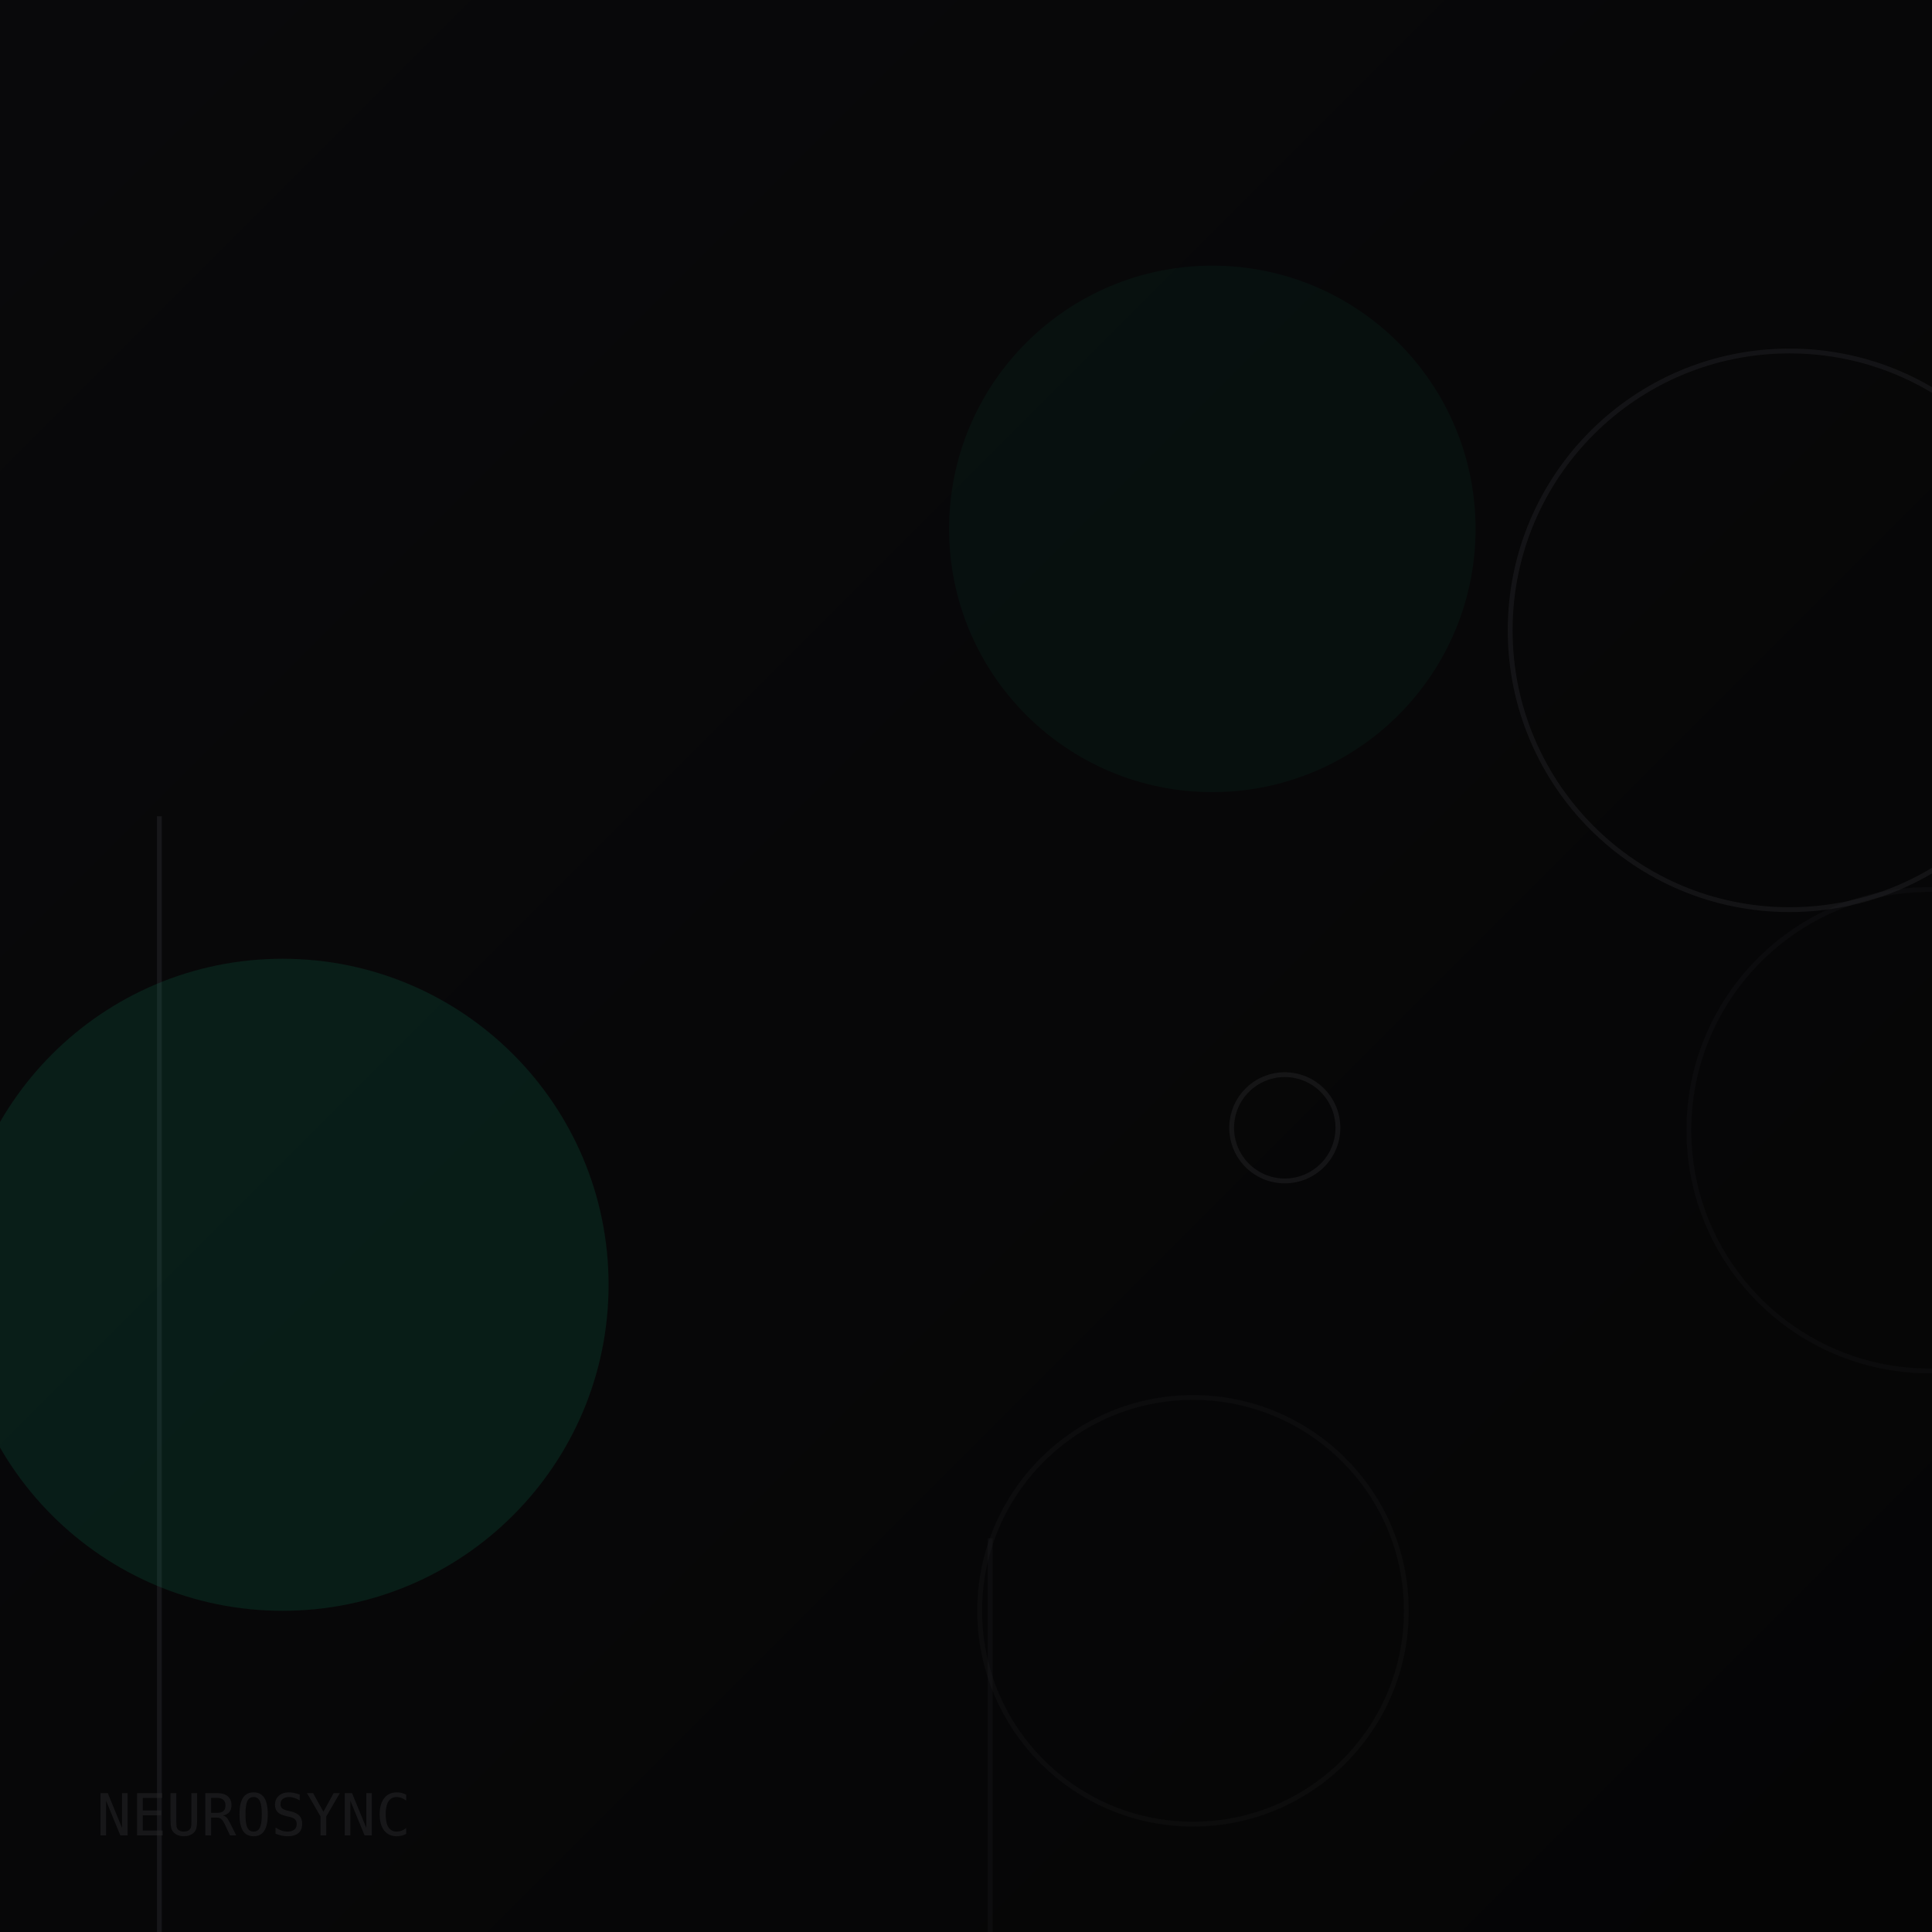
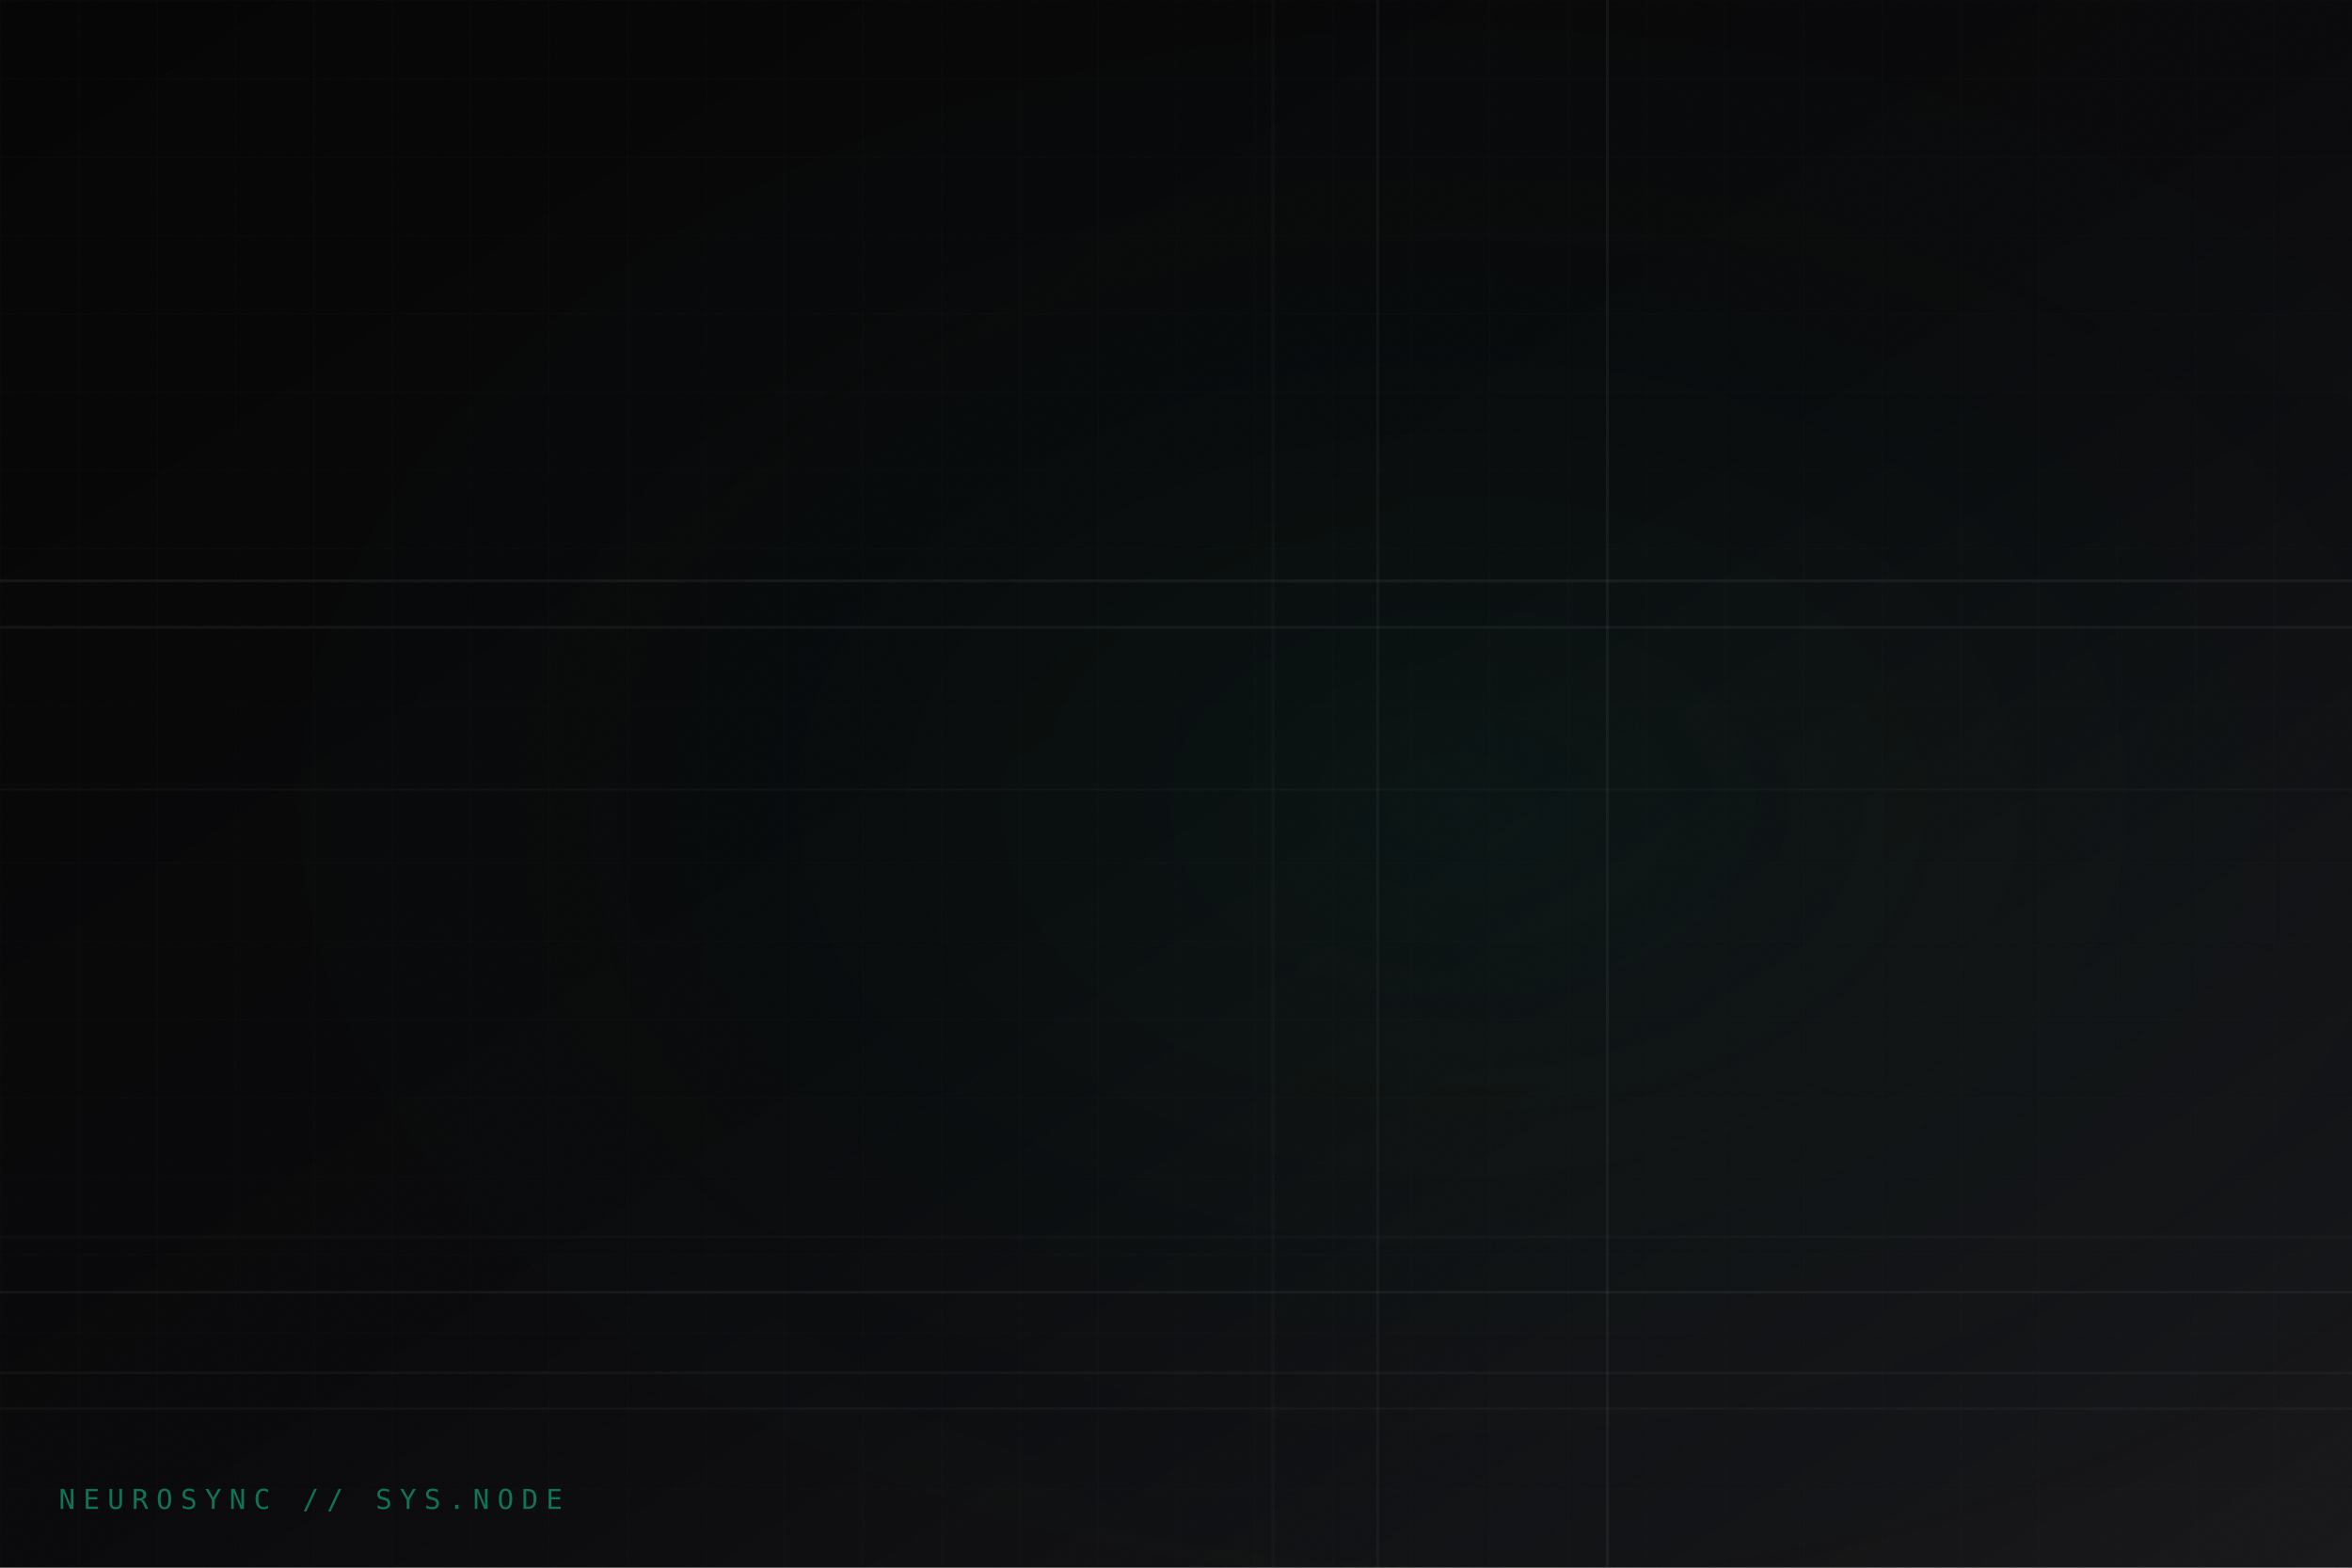
- <svg xmlns="http://www.w3.org/2000/svg" width="800" height="800" viewBox="0 0 800 800">
+ <svg xmlns="http://www.w3.org/2000/svg" width="1200" height="800" viewBox="0 0 1200 800" preserveAspectRatio="xMidYMid slice">
  <defs>
-     <linearGradient id="grad-neurosync" x1="0%" y1="0%" x2="100%" y2="100%">
-       <stop offset="0%" style="stop-color:#09090b;stop-opacity:1" />
-       <stop offset="100%" style="stop-color:#050505;stop-opacity:1" />
+     <filter id="noise-neurosync" x="0%" y="0%" width="100%" height="100%">
+       <feTurbulence type="fractalNoise" baseFrequency="0.82" numOctaves="3" result="noise" />
+       <feColorMatrix type="matrix" values="1 0 0 0 0  0 1 0 0 0  0 0 1 0 0  0 0 0 0.05 0" in="noise" result="coloredNoise" />
+       <feComposite operator="in" in="coloredNoise" in2="SourceGraphic" result="composite" />
+     </filter>
+     <linearGradient id="grad-main-neurosync" x1="0%" y1="0%" x2="100%" y2="100%">
+       <stop offset="0%" stop-color="#050505" />
+       <stop offset="50%" stop-color="#09090b" />
+       <stop offset="100%" stop-color="#18181b" />
    </linearGradient>
+     <radialGradient id="glow-neurosync" cx="62.102%" cy="51.276%" r="60%">
+       <stop offset="0%" stop-color="#064e3b" stop-opacity="0.15" />
+       <stop offset="100%" stop-color="#050505" stop-opacity="0" />
+     </radialGradient>
+     <pattern id="grid-neurosync" width="40" height="40" patternUnits="userSpaceOnUse">
+       <path d="M 40 0 L 0 0 0 40" fill="none" stroke="#27272a" stroke-width="0.5" stroke-opacity="0.3" />
+     </pattern>
  </defs>
-   <rect width="100%" height="100%" fill="url(#grad-neurosync)" />
-   <circle cx="532" cy="467" r="22" stroke="#27272a" stroke-width="2" fill="none" opacity="0.422" />
-   <circle cx="494" cy="667" r="88.333" stroke="#27272a" stroke-width="2" fill="none" opacity="0.173" />
-   <rect x="65" y="338" width="2" height="800" fill="#3f3f46" fill-opacity="0.272" />
-   <circle cx="502" cy="219" r="109" fill="#10b981" fill-opacity="0.053" />
-   <circle cx="117" cy="532" r="135" fill="#10b981" fill-opacity="0.125" />
-   <circle cx="741" cy="261" r="115.667" stroke="#27272a" stroke-width="2" fill="none" opacity="0.397" />
-   <rect x="409" y="637" width="2" height="800" fill="#3f3f46" fill-opacity="0.126" />
-   <circle cx="799" cy="468" r="99.667" stroke="#27272a" stroke-width="2" fill="none" opacity="0.157" />
-   <text x="40" y="760" font-family="monospace" font-size="24" fill="#27272a" opacity="0.5">NEUROSYNC</text>
+   <rect width="100%" height="100%" fill="url(#grad-main-neurosync)" />
+   <rect width="100%" height="100%" fill="url(#glow-neurosync)" />
+   <rect width="100%" height="100%" fill="url(#grid-neurosync)" opacity="0.5" />
+   <rect x="0" y="82.351%" width="100%" height="1.26" fill="#52525b" opacity="0.191" />
+   <rect x="0" y="50.297%" width="100%" height="1.066" fill="#52525b" opacity="0.096" />
+   <rect x="68.279%" y="0" width="1.461" height="100%" fill="#52525b" opacity="0.171" />
+   <rect x="0" y="39.917%" width="100%" height="1.563" fill="#52525b" opacity="0.148" />
+   <rect x="0" y="87.492%" width="100%" height="1.363" fill="#52525b" opacity="0.121" />
+   <rect x="0" y="78.821%" width="100%" height="1.417" fill="#52525b" opacity="0.075" />
+   <rect x="0" y="36.958%" width="100%" height="1.51" fill="#52525b" opacity="0.189" />
+   <rect x="0" y="89.766%" width="100%" height="1.367" fill="#52525b" opacity="0.106" />
+   <rect x="58.519%" y="0" width="1.412" height="100%" fill="#52525b" opacity="0.132" />
+   <rect x="54.051%" y="0" width="1.774" height="100%" fill="#52525b" opacity="0.082" />
+   <text x="30" y="770" font-family="monospace" font-size="14" fill="#10b981" opacity="0.6" letter-spacing="4">
+             NEUROSYNC // SYS.NODE
+         </text>
+   <rect width="100%" height="100%" filter="url(#noise-neurosync)" opacity="0.3" pointer-events="none" />
</svg>
